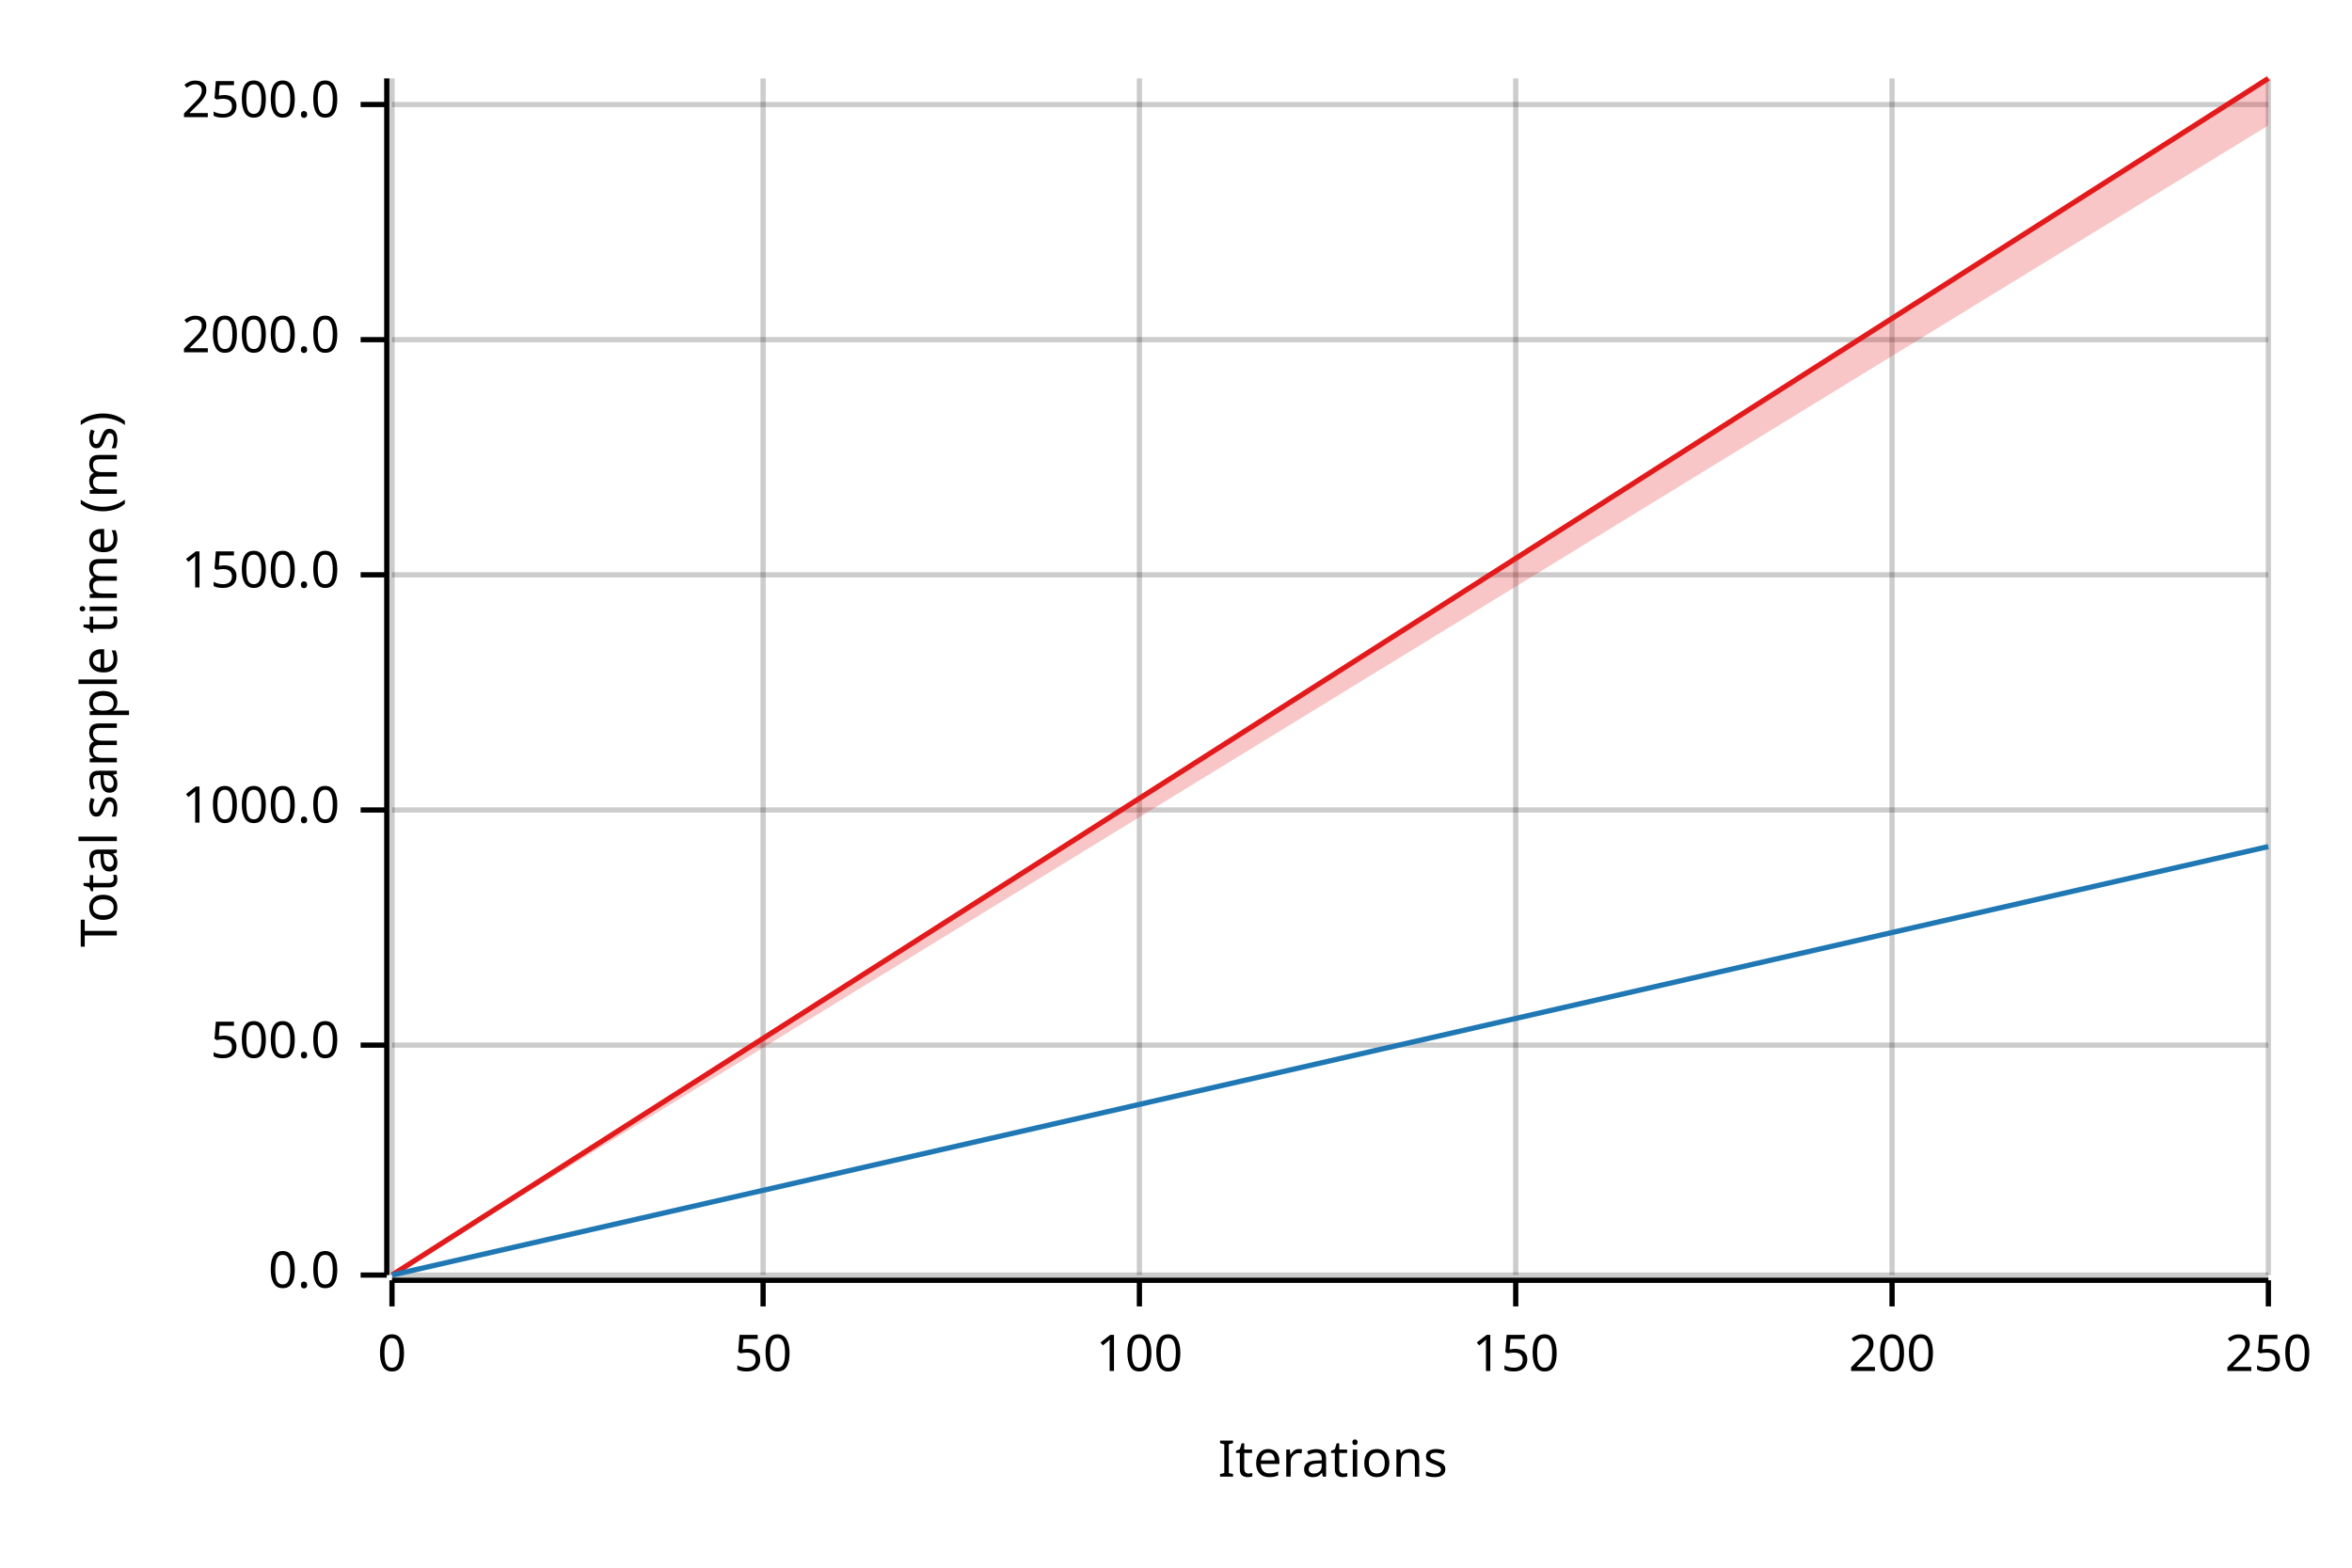
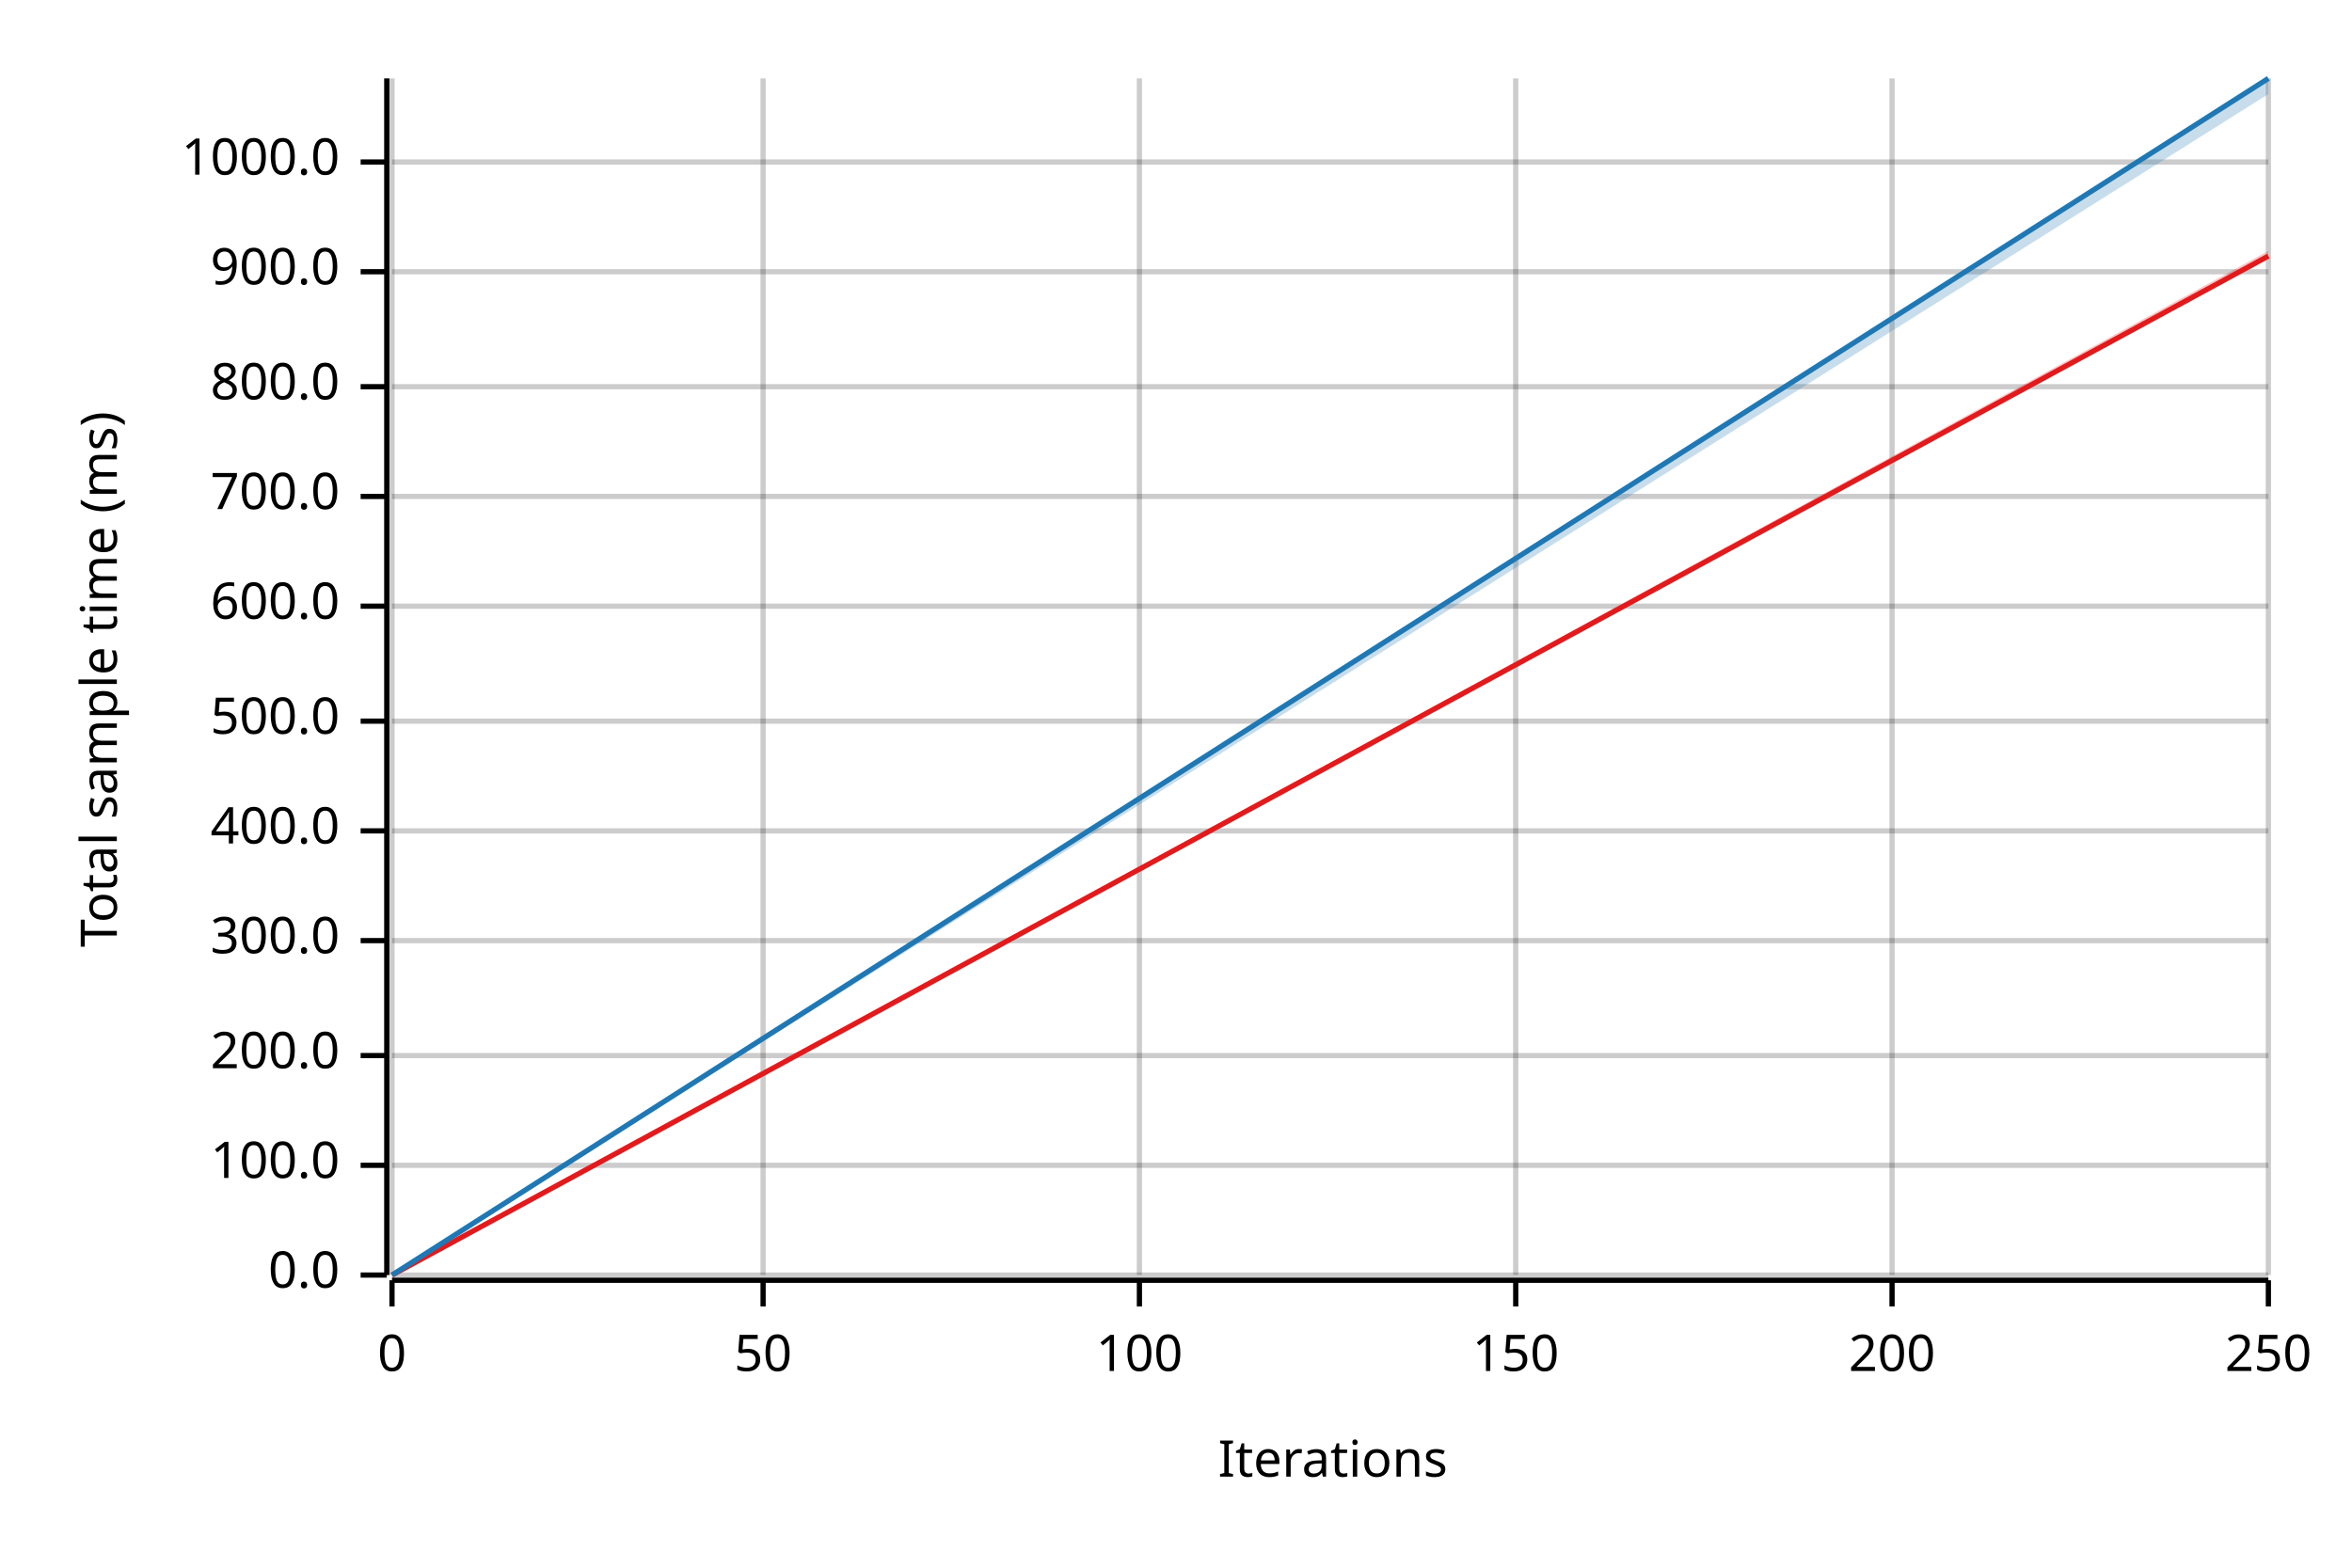
<svg xmlns="http://www.w3.org/2000/svg" width="450" height="300" viewBox="0 0 450 300">
  <text x="15" y="130" dy="0.76em" text-anchor="middle" font-family="sans-serif" font-size="9.677" opacity="1" fill="#000000" transform="rotate(270, 15, 130)">
Total sample time (ms)
</text>
  <text x="255" y="285" dy="-0.5ex" text-anchor="middle" font-family="sans-serif" font-size="9.677" opacity="1" fill="#000000">
Iterations
</text>
  <line opacity="0.2" stroke="#000000" stroke-width="1" x1="75" y1="244" x2="75" y2="15" />
  <line opacity="0.2" stroke="#000000" stroke-width="1" x1="146" y1="244" x2="146" y2="15" />
  <line opacity="0.2" stroke="#000000" stroke-width="1" x1="218" y1="244" x2="218" y2="15" />
  <line opacity="0.2" stroke="#000000" stroke-width="1" x1="290" y1="244" x2="290" y2="15" />
  <line opacity="0.2" stroke="#000000" stroke-width="1" x1="362" y1="244" x2="362" y2="15" />
  <line opacity="0.2" stroke="#000000" stroke-width="1" x1="434" y1="244" x2="434" y2="15" />
  <line opacity="0.2" stroke="#000000" stroke-width="1" x1="75" y1="244" x2="434" y2="244" />
-   <line opacity="0.2" stroke="#000000" stroke-width="1" x1="75" y1="200" x2="434" y2="200" />
-   <line opacity="0.2" stroke="#000000" stroke-width="1" x1="75" y1="155" x2="434" y2="155" />
-   <line opacity="0.2" stroke="#000000" stroke-width="1" x1="75" y1="110" x2="434" y2="110" />
-   <line opacity="0.2" stroke="#000000" stroke-width="1" x1="75" y1="65" x2="434" y2="65" />
-   <line opacity="0.2" stroke="#000000" stroke-width="1" x1="75" y1="20" x2="434" y2="20" />
+   <line opacity="0.2" stroke="#000000" stroke-width="1" x1="75" y1="223" x2="434" y2="223" />
+   <line opacity="0.2" stroke="#000000" stroke-width="1" x1="75" y1="202" x2="434" y2="202" />
+   <line opacity="0.2" stroke="#000000" stroke-width="1" x1="75" y1="180" x2="434" y2="180" />
+   <line opacity="0.2" stroke="#000000" stroke-width="1" x1="75" y1="159" x2="434" y2="159" />
+   <line opacity="0.2" stroke="#000000" stroke-width="1" x1="75" y1="138" x2="434" y2="138" />
+   <line opacity="0.2" stroke="#000000" stroke-width="1" x1="75" y1="116" x2="434" y2="116" />
+   <line opacity="0.2" stroke="#000000" stroke-width="1" x1="75" y1="95" x2="434" y2="95" />
+   <line opacity="0.2" stroke="#000000" stroke-width="1" x1="75" y1="74" x2="434" y2="74" />
+   <line opacity="0.2" stroke="#000000" stroke-width="1" x1="75" y1="52" x2="434" y2="52" />
+   <line opacity="0.2" stroke="#000000" stroke-width="1" x1="75" y1="31" x2="434" y2="31" />
  <polyline fill="none" opacity="1" stroke="#000000" stroke-width="1" points="74,15 74,244 " />
  <text x="65" y="244" dy="0.5ex" text-anchor="end" font-family="sans-serif" font-size="9.677" opacity="1" fill="#000000">
0.0
</text>
  <polyline fill="none" opacity="1" stroke="#000000" stroke-width="1" points="69,244 74,244 " />
-   <text x="65" y="200" dy="0.5ex" text-anchor="end" font-family="sans-serif" font-size="9.677" opacity="1" fill="#000000">
+   <text x="65" y="223" dy="0.5ex" text-anchor="end" font-family="sans-serif" font-size="9.677" opacity="1" fill="#000000">
+ 100.0
+ </text>
+   <polyline fill="none" opacity="1" stroke="#000000" stroke-width="1" points="69,223 74,223 " />
+   <text x="65" y="202" dy="0.5ex" text-anchor="end" font-family="sans-serif" font-size="9.677" opacity="1" fill="#000000">
+ 200.0
+ </text>
+   <polyline fill="none" opacity="1" stroke="#000000" stroke-width="1" points="69,202 74,202 " />
+   <text x="65" y="180" dy="0.5ex" text-anchor="end" font-family="sans-serif" font-size="9.677" opacity="1" fill="#000000">
+ 300.0
+ </text>
+   <polyline fill="none" opacity="1" stroke="#000000" stroke-width="1" points="69,180 74,180 " />
+   <text x="65" y="159" dy="0.5ex" text-anchor="end" font-family="sans-serif" font-size="9.677" opacity="1" fill="#000000">
+ 400.0
+ </text>
+   <polyline fill="none" opacity="1" stroke="#000000" stroke-width="1" points="69,159 74,159 " />
+   <text x="65" y="138" dy="0.5ex" text-anchor="end" font-family="sans-serif" font-size="9.677" opacity="1" fill="#000000">
500.0
</text>
-   <polyline fill="none" opacity="1" stroke="#000000" stroke-width="1" points="69,200 74,200 " />
-   <text x="65" y="155" dy="0.5ex" text-anchor="end" font-family="sans-serif" font-size="9.677" opacity="1" fill="#000000">
+   <polyline fill="none" opacity="1" stroke="#000000" stroke-width="1" points="69,138 74,138 " />
+   <text x="65" y="116" dy="0.5ex" text-anchor="end" font-family="sans-serif" font-size="9.677" opacity="1" fill="#000000">
+ 600.0
+ </text>
+   <polyline fill="none" opacity="1" stroke="#000000" stroke-width="1" points="69,116 74,116 " />
+   <text x="65" y="95" dy="0.5ex" text-anchor="end" font-family="sans-serif" font-size="9.677" opacity="1" fill="#000000">
+ 700.0
+ </text>
+   <polyline fill="none" opacity="1" stroke="#000000" stroke-width="1" points="69,95 74,95 " />
+   <text x="65" y="74" dy="0.5ex" text-anchor="end" font-family="sans-serif" font-size="9.677" opacity="1" fill="#000000">
+ 800.0
+ </text>
+   <polyline fill="none" opacity="1" stroke="#000000" stroke-width="1" points="69,74 74,74 " />
+   <text x="65" y="52" dy="0.5ex" text-anchor="end" font-family="sans-serif" font-size="9.677" opacity="1" fill="#000000">
+ 900.0
+ </text>
+   <polyline fill="none" opacity="1" stroke="#000000" stroke-width="1" points="69,52 74,52 " />
+   <text x="65" y="31" dy="0.5ex" text-anchor="end" font-family="sans-serif" font-size="9.677" opacity="1" fill="#000000">
1000.0
</text>
-   <polyline fill="none" opacity="1" stroke="#000000" stroke-width="1" points="69,155 74,155 " />
-   <text x="65" y="110" dy="0.5ex" text-anchor="end" font-family="sans-serif" font-size="9.677" opacity="1" fill="#000000">
- 1500.0
- </text>
-   <polyline fill="none" opacity="1" stroke="#000000" stroke-width="1" points="69,110 74,110 " />
-   <text x="65" y="65" dy="0.5ex" text-anchor="end" font-family="sans-serif" font-size="9.677" opacity="1" fill="#000000">
- 2000.0
- </text>
-   <polyline fill="none" opacity="1" stroke="#000000" stroke-width="1" points="69,65 74,65 " />
-   <text x="65" y="20" dy="0.5ex" text-anchor="end" font-family="sans-serif" font-size="9.677" opacity="1" fill="#000000">
- 2500.0
- </text>
-   <polyline fill="none" opacity="1" stroke="#000000" stroke-width="1" points="69,20 74,20 " />
+   <polyline fill="none" opacity="1" stroke="#000000" stroke-width="1" points="69,31 74,31 " />
  <polyline fill="none" opacity="1" stroke="#000000" stroke-width="1" points="75,245 434,245 " />
  <text x="75" y="255" dy="0.76em" text-anchor="middle" font-family="sans-serif" font-size="9.677" opacity="1" fill="#000000">
0
</text>
  <polyline fill="none" opacity="1" stroke="#000000" stroke-width="1" points="75,245 75,250 " />
  <text x="146" y="255" dy="0.76em" text-anchor="middle" font-family="sans-serif" font-size="9.677" opacity="1" fill="#000000">
50
</text>
  <polyline fill="none" opacity="1" stroke="#000000" stroke-width="1" points="146,245 146,250 " />
  <text x="218" y="255" dy="0.76em" text-anchor="middle" font-family="sans-serif" font-size="9.677" opacity="1" fill="#000000">
100
</text>
  <polyline fill="none" opacity="1" stroke="#000000" stroke-width="1" points="218,245 218,250 " />
  <text x="290" y="255" dy="0.76em" text-anchor="middle" font-family="sans-serif" font-size="9.677" opacity="1" fill="#000000">
150
</text>
  <polyline fill="none" opacity="1" stroke="#000000" stroke-width="1" points="290,245 290,250 " />
  <text x="362" y="255" dy="0.76em" text-anchor="middle" font-family="sans-serif" font-size="9.677" opacity="1" fill="#000000">
200
</text>
  <polyline fill="none" opacity="1" stroke="#000000" stroke-width="1" points="362,245 362,250 " />
  <text x="434" y="255" dy="0.76em" text-anchor="middle" font-family="sans-serif" font-size="9.677" opacity="1" fill="#000000">
250
</text>
  <polyline fill="none" opacity="1" stroke="#000000" stroke-width="1" points="434,245 434,250 " />
-   <polyline fill="none" opacity="1" stroke="#E31A1C" stroke-width="1" points="75,244 434,15 " />
-   <polygon opacity="0.25" fill="#E31A1C" points="75,244 434,24 434,15 " />
-   <polyline fill="none" opacity="1" stroke="#1F78B4" stroke-width="1" points="75,244 434,162 " />
-   <polygon opacity="0.25" fill="#1F78B4" points="75,244 434,162 434,162 " />
+   <polyline fill="none" opacity="1" stroke="#E31A1C" stroke-width="1" points="75,244 434,49 " />
+   <polygon opacity="0.25" fill="#E31A1C" points="75,244 434,49 434,48 " />
+   <polyline fill="none" opacity="1" stroke="#1F78B4" stroke-width="1" points="75,244 434,15 " />
+   <polygon opacity="0.25" fill="#1F78B4" points="75,244 434,18 434,15 " />
</svg>
